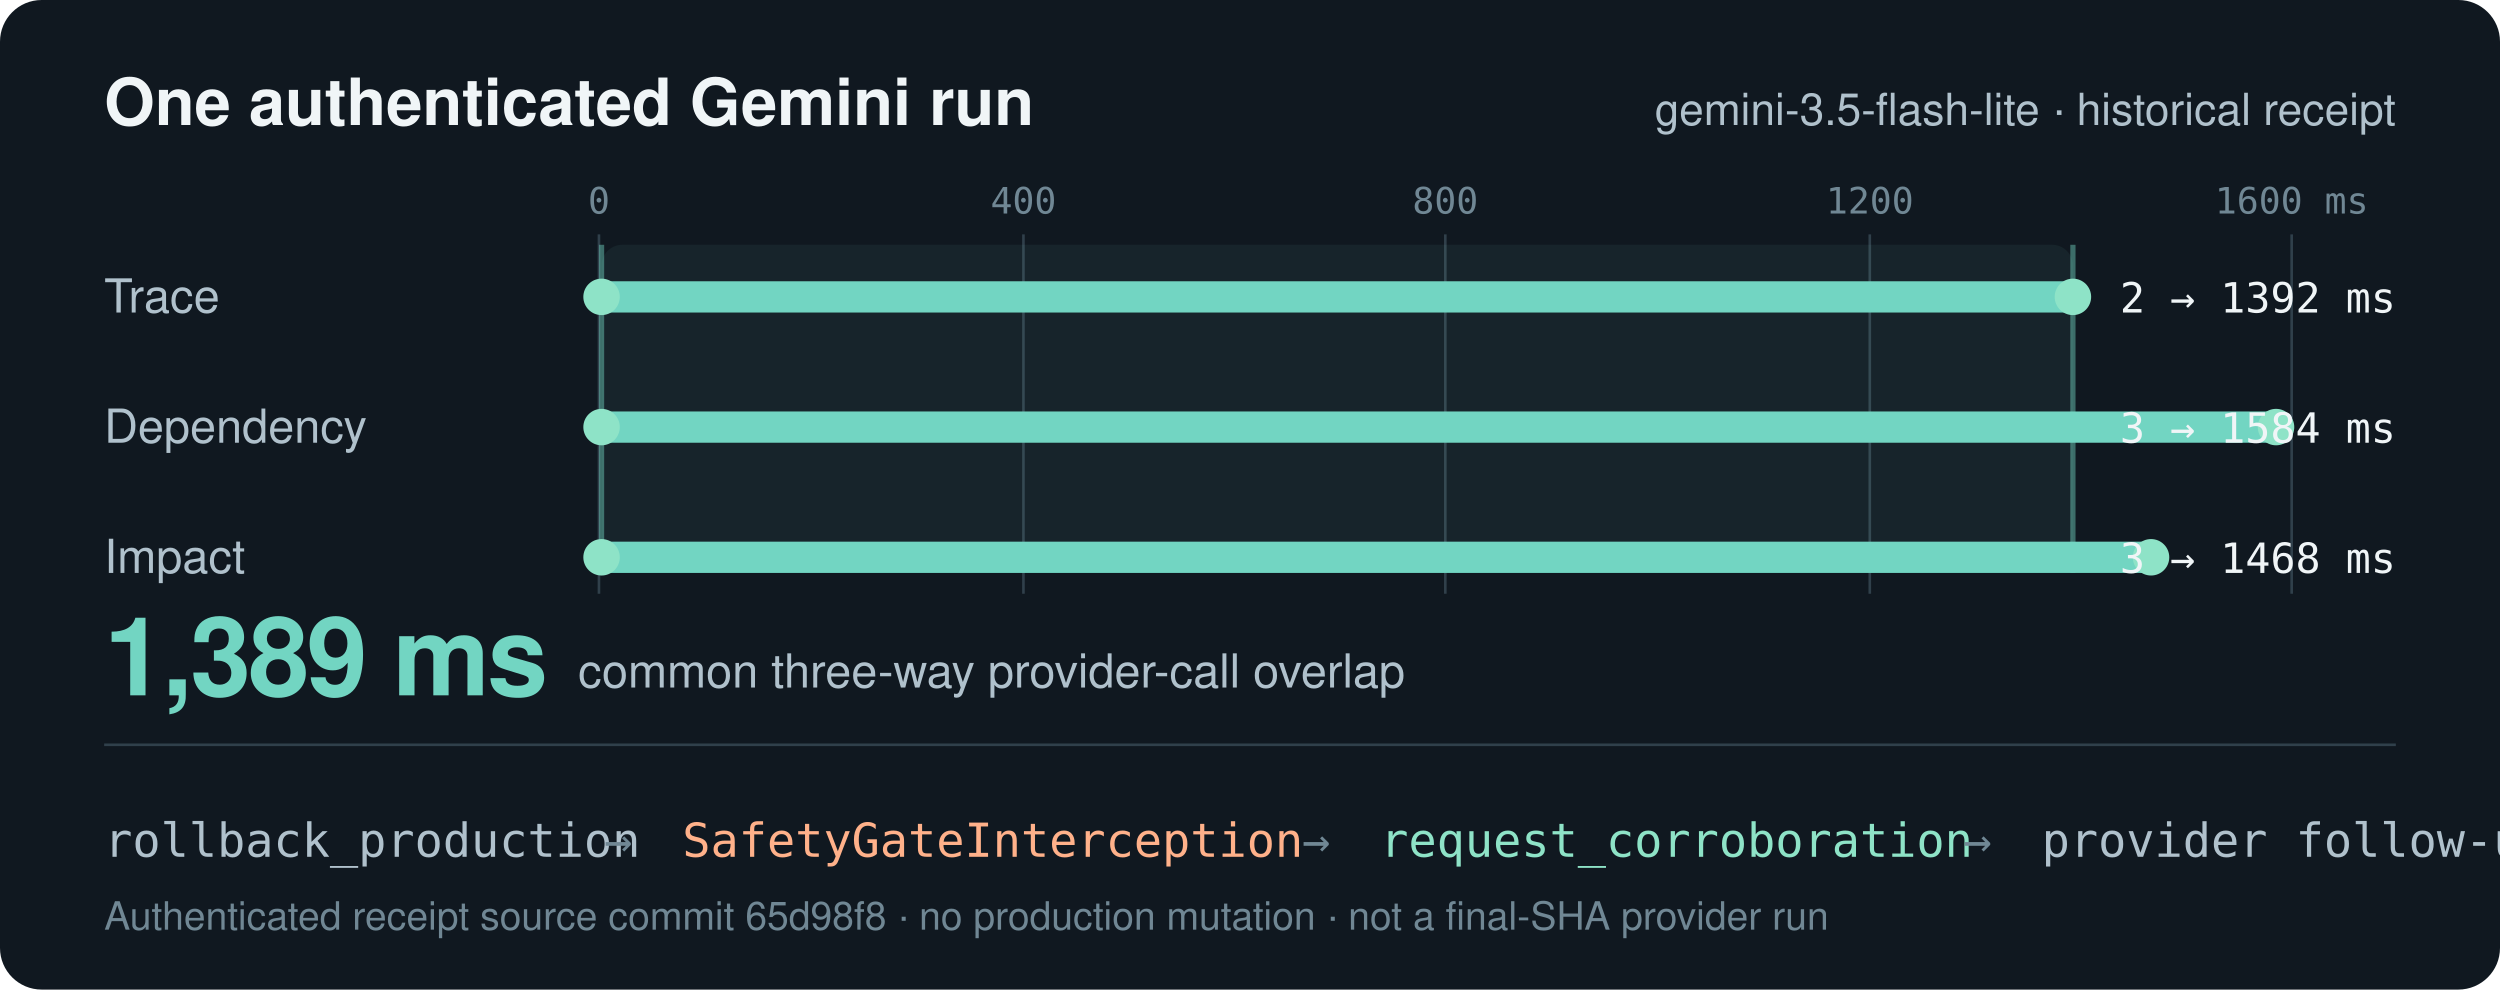
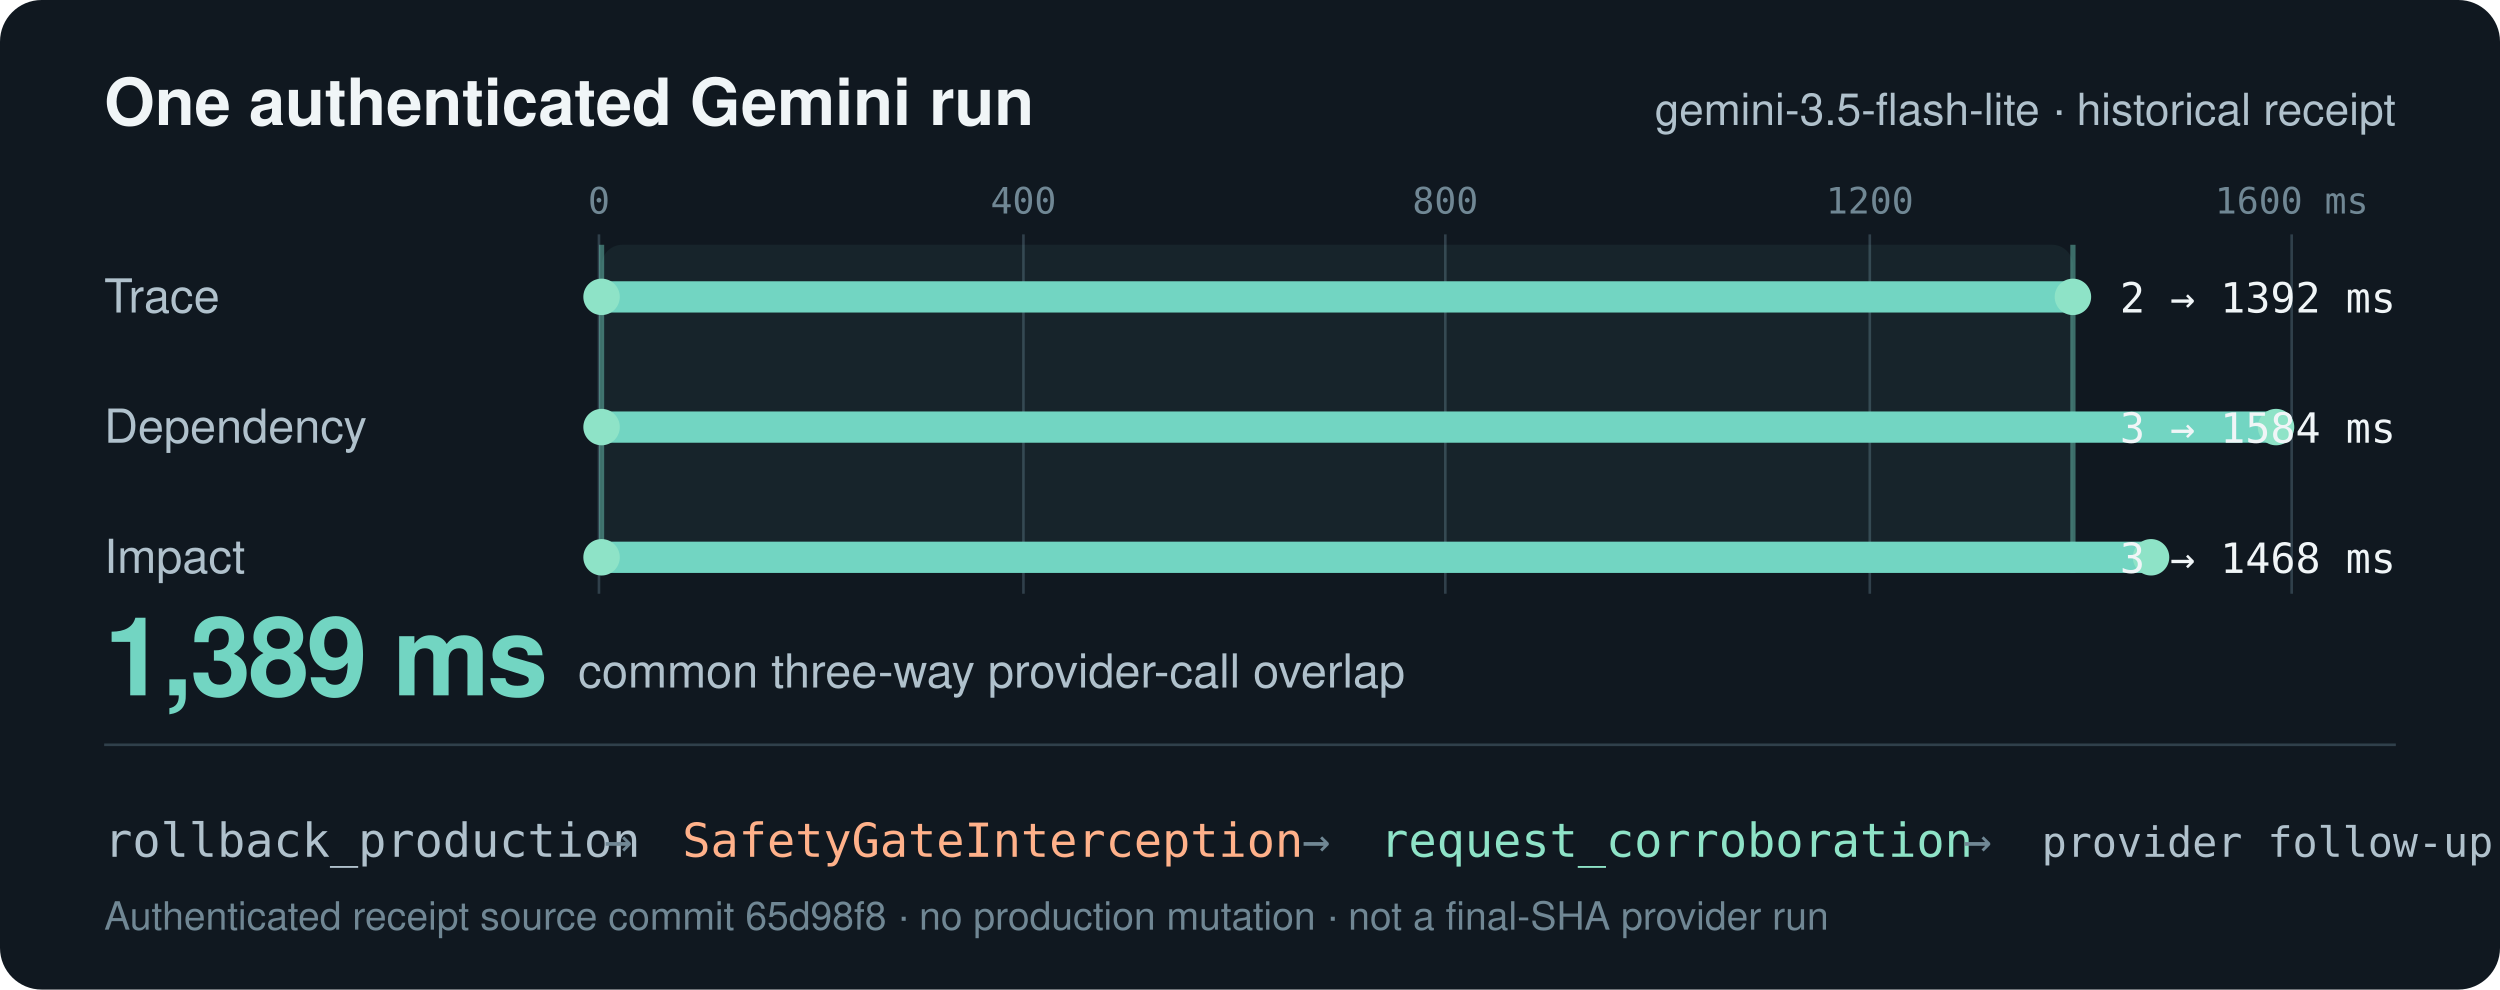
<svg xmlns="http://www.w3.org/2000/svg" width="960" height="380" viewBox="0 0 960 380" role="img" aria-labelledby="title desc">
  <rect width="960" height="380" rx="16" fill="#101820" />
  <g font-family="-apple-system, BlinkMacSystemFont, 'Segoe UI', Helvetica, Arial, sans-serif">
    <text x="40" y="48" fill="#f0f5f7" font-size="25" font-weight="700">One authenticated Gemini run</text>
    <text x="920" y="48" text-anchor="end" fill="#b0c1cc" font-size="17">gemini-3.5-flash-lite · historical receipt</text>
    <g font-family="ui-monospace, SFMono-Regular, Consolas, monospace" font-size="14" fill="#708794">
      <text x="230" y="82" text-anchor="middle">0</text>
      <text x="393" y="82" text-anchor="middle">400</text>
      <text x="555" y="82" text-anchor="middle">800</text>
      <text x="718" y="82" text-anchor="middle">1200</text>
      <text x="880" y="82" text-anchor="middle">1600 ms</text>
    </g>
    <g stroke="#30404b" stroke-width="1">
      <path d="M230 90 V228" />
      <path d="M393 90 V228" />
      <path d="M555 90 V228" />
      <path d="M718 90 V228" />
      <path d="M880 90 V228" />
    </g>
    <rect x="231" y="94" width="565" height="126" rx="8" fill="#72d5c2" opacity="0.07" />
    <path d="M231 94 V220" stroke="#72d5c2" stroke-width="2" opacity="0.45" />
    <path d="M796 94 V220" stroke="#72d5c2" stroke-width="2" opacity="0.45" />
    <g font-size="18" fill="#b0c1cc">
      <text x="40" y="120">Trace</text>
      <text x="40" y="170">Dependency</text>
      <text x="40" y="220">Impact</text>
    </g>
    <g stroke="#72d5c2" stroke-width="12" stroke-linecap="round">
      <path d="M231 114 H796" />
      <path d="M231 164 H874" />
      <path d="M231 214 H826" />
    </g>
    <g fill="#8ee3c7">
      <circle cx="231" cy="114" r="7" />
      <circle cx="796" cy="114" r="7" />
      <circle cx="231" cy="164" r="7" />
      <circle cx="874" cy="164" r="7" />
      <circle cx="231" cy="214" r="7" />
      <circle cx="826" cy="214" r="7" />
    </g>
    <g font-family="ui-monospace, SFMono-Regular, Consolas, monospace" font-size="16" fill="#f0f5f7">
      <text x="920" y="120" text-anchor="end">2 → 1392 ms</text>
      <text x="920" y="170" text-anchor="end">3 → 1584 ms</text>
      <text x="920" y="220" text-anchor="end">3 → 1468 ms</text>
    </g>
    <text x="40" y="267" fill="#72d5c2" font-size="42" font-weight="760" letter-spacing="-1">1,389 ms</text>
    <text x="222" y="264" fill="#b0c1cc" font-size="18">common three-way provider-call overlap</text>
    <path d="M40 286 H920" stroke="#30404b" />
    <g font-family="ui-monospace, SFMono-Regular, Consolas, monospace" font-size="18">
      <text x="40" y="329" fill="#b0c1cc">rollback_production</text>
      <text x="232" y="329" fill="#708794">→</text>
      <text x="262" y="329" fill="#ffb18a">SafetyGateInterception</text>
      <text x="500" y="329" fill="#708794">→</text>
      <text x="530" y="329" fill="#8ee3c7">request_corroboration</text>
      <text x="754" y="329" fill="#708794">→</text>
-       <text x="784" y="329" fill="#b0c1cc">provider follow-up</text>
+       <text x="784" y="329" fill="#b0c1cc" font-size="16">provider follow-up</text>
    </g>
    <text x="40" y="357" fill="#708794" font-size="15">Authenticated receipt source commit 65d98f8 · no production mutation · not a final-SHA provider run</text>
  </g>
</svg>
